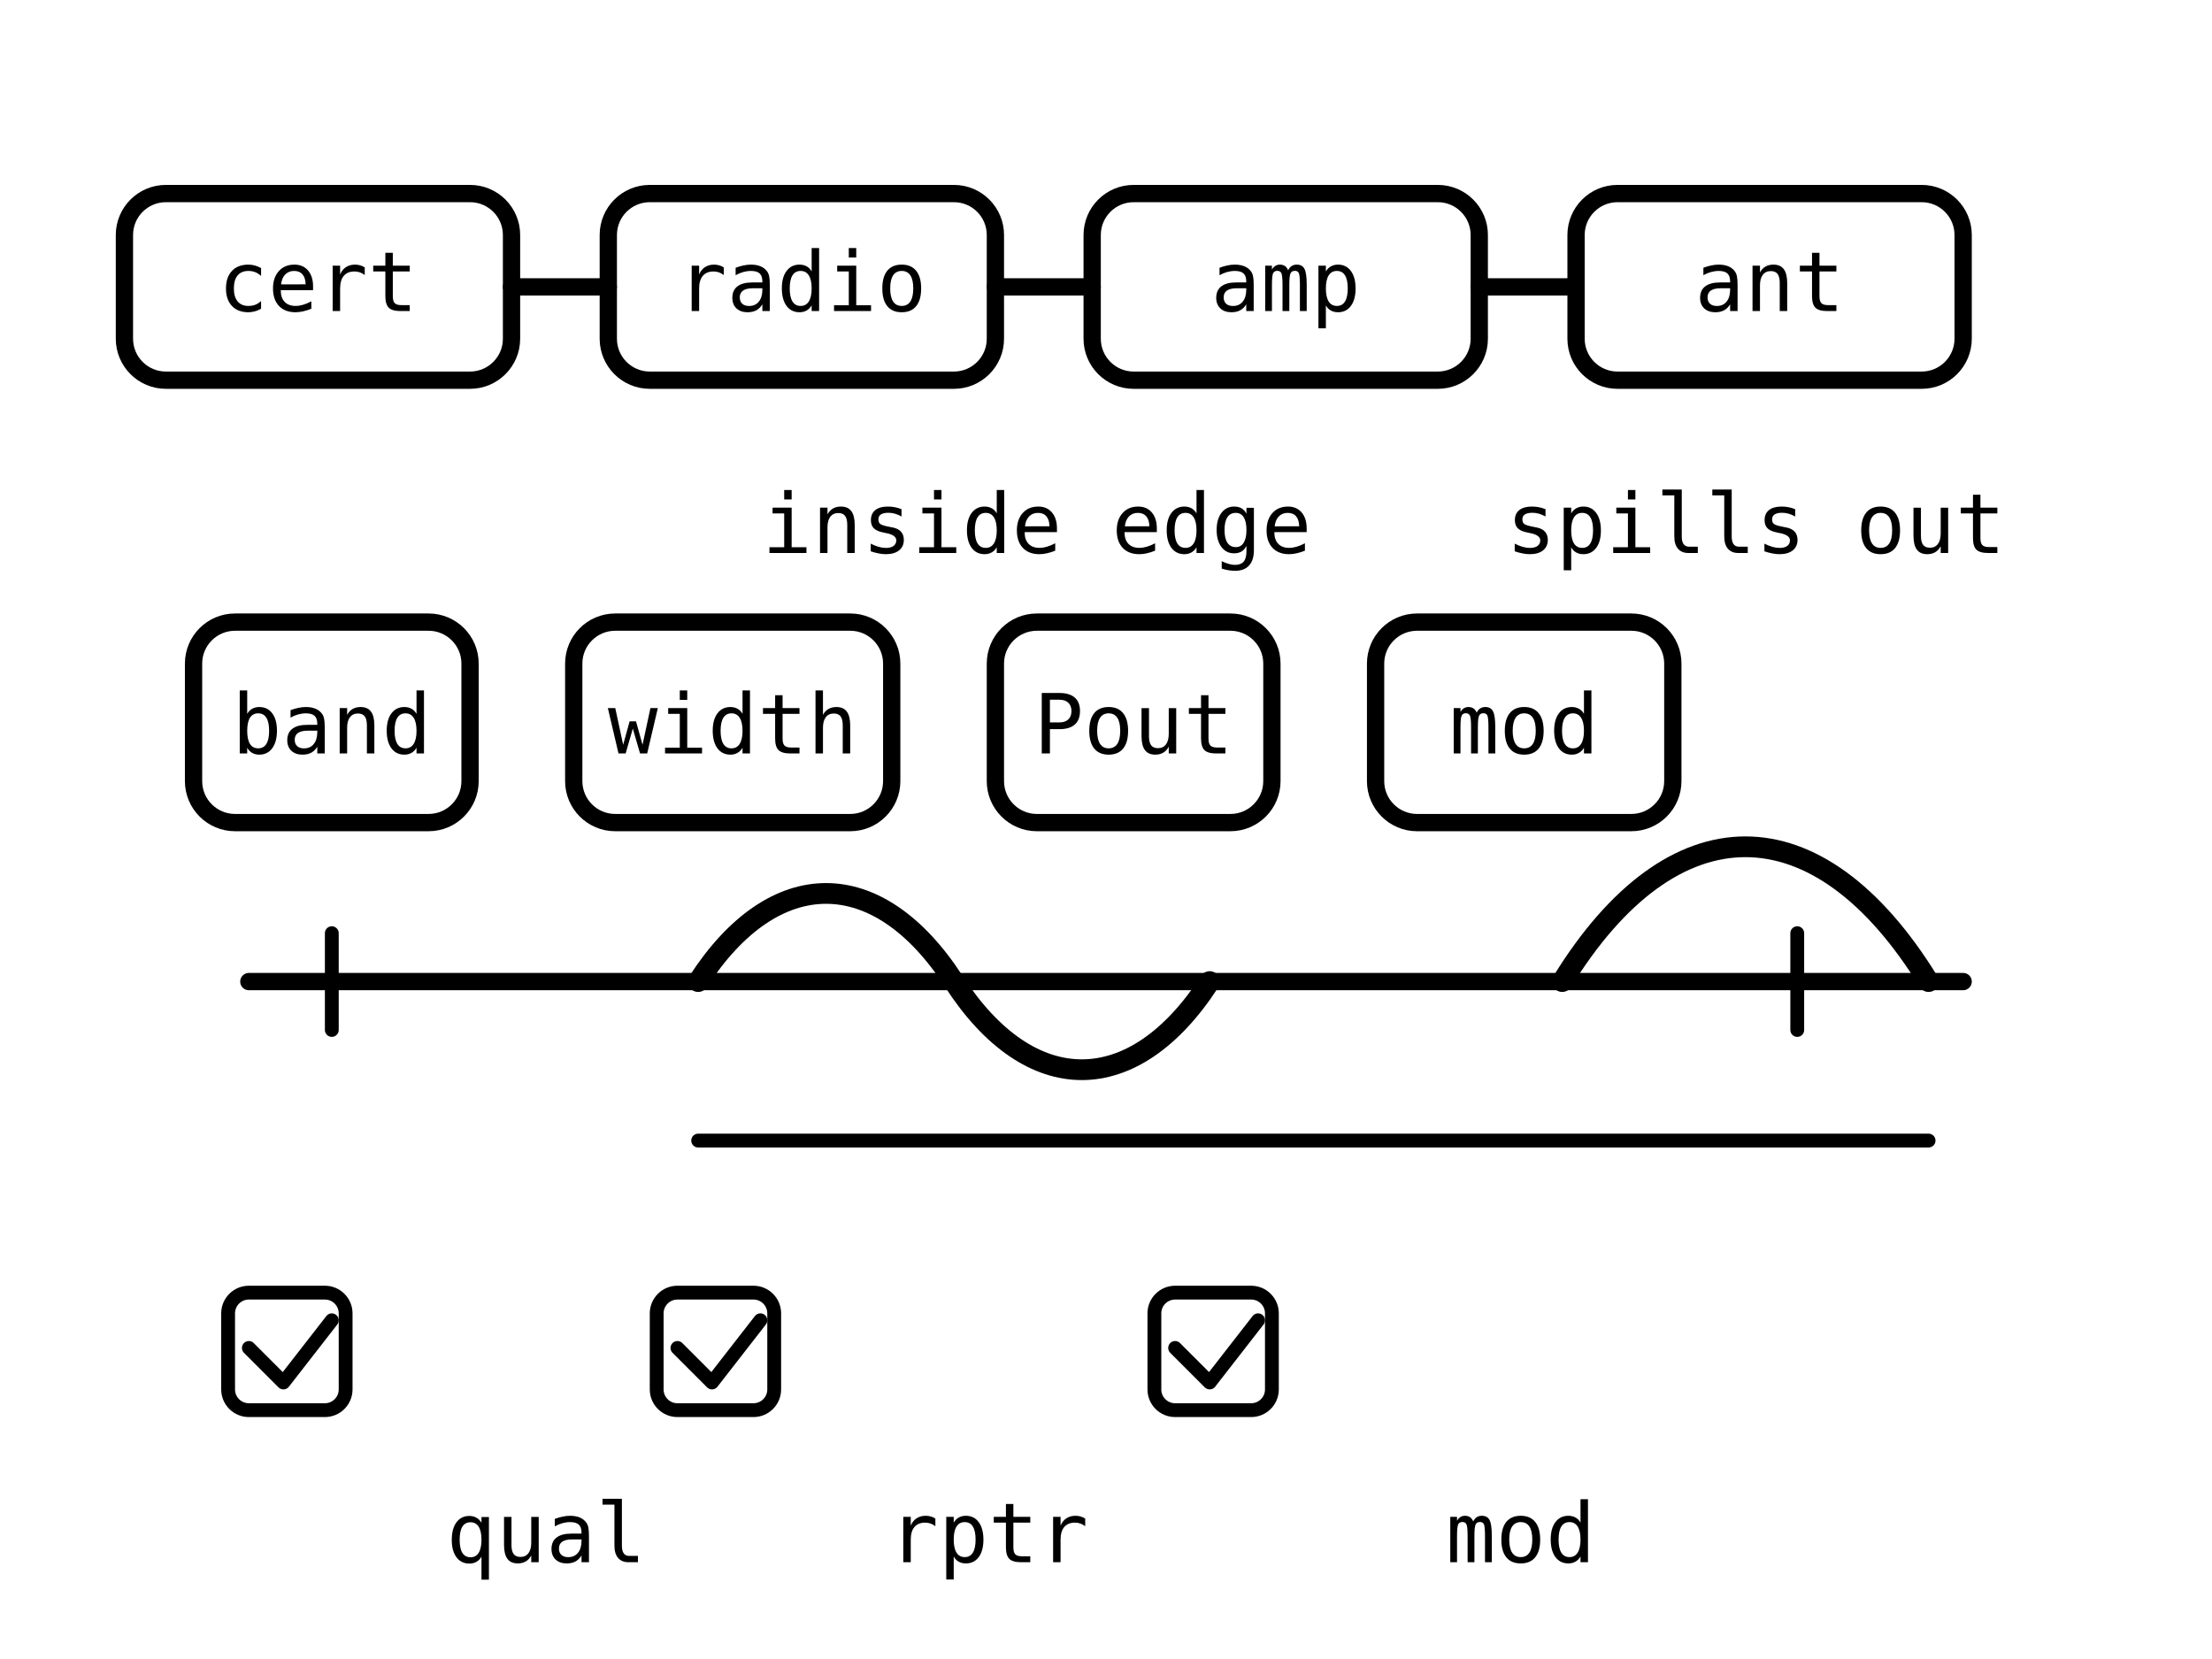
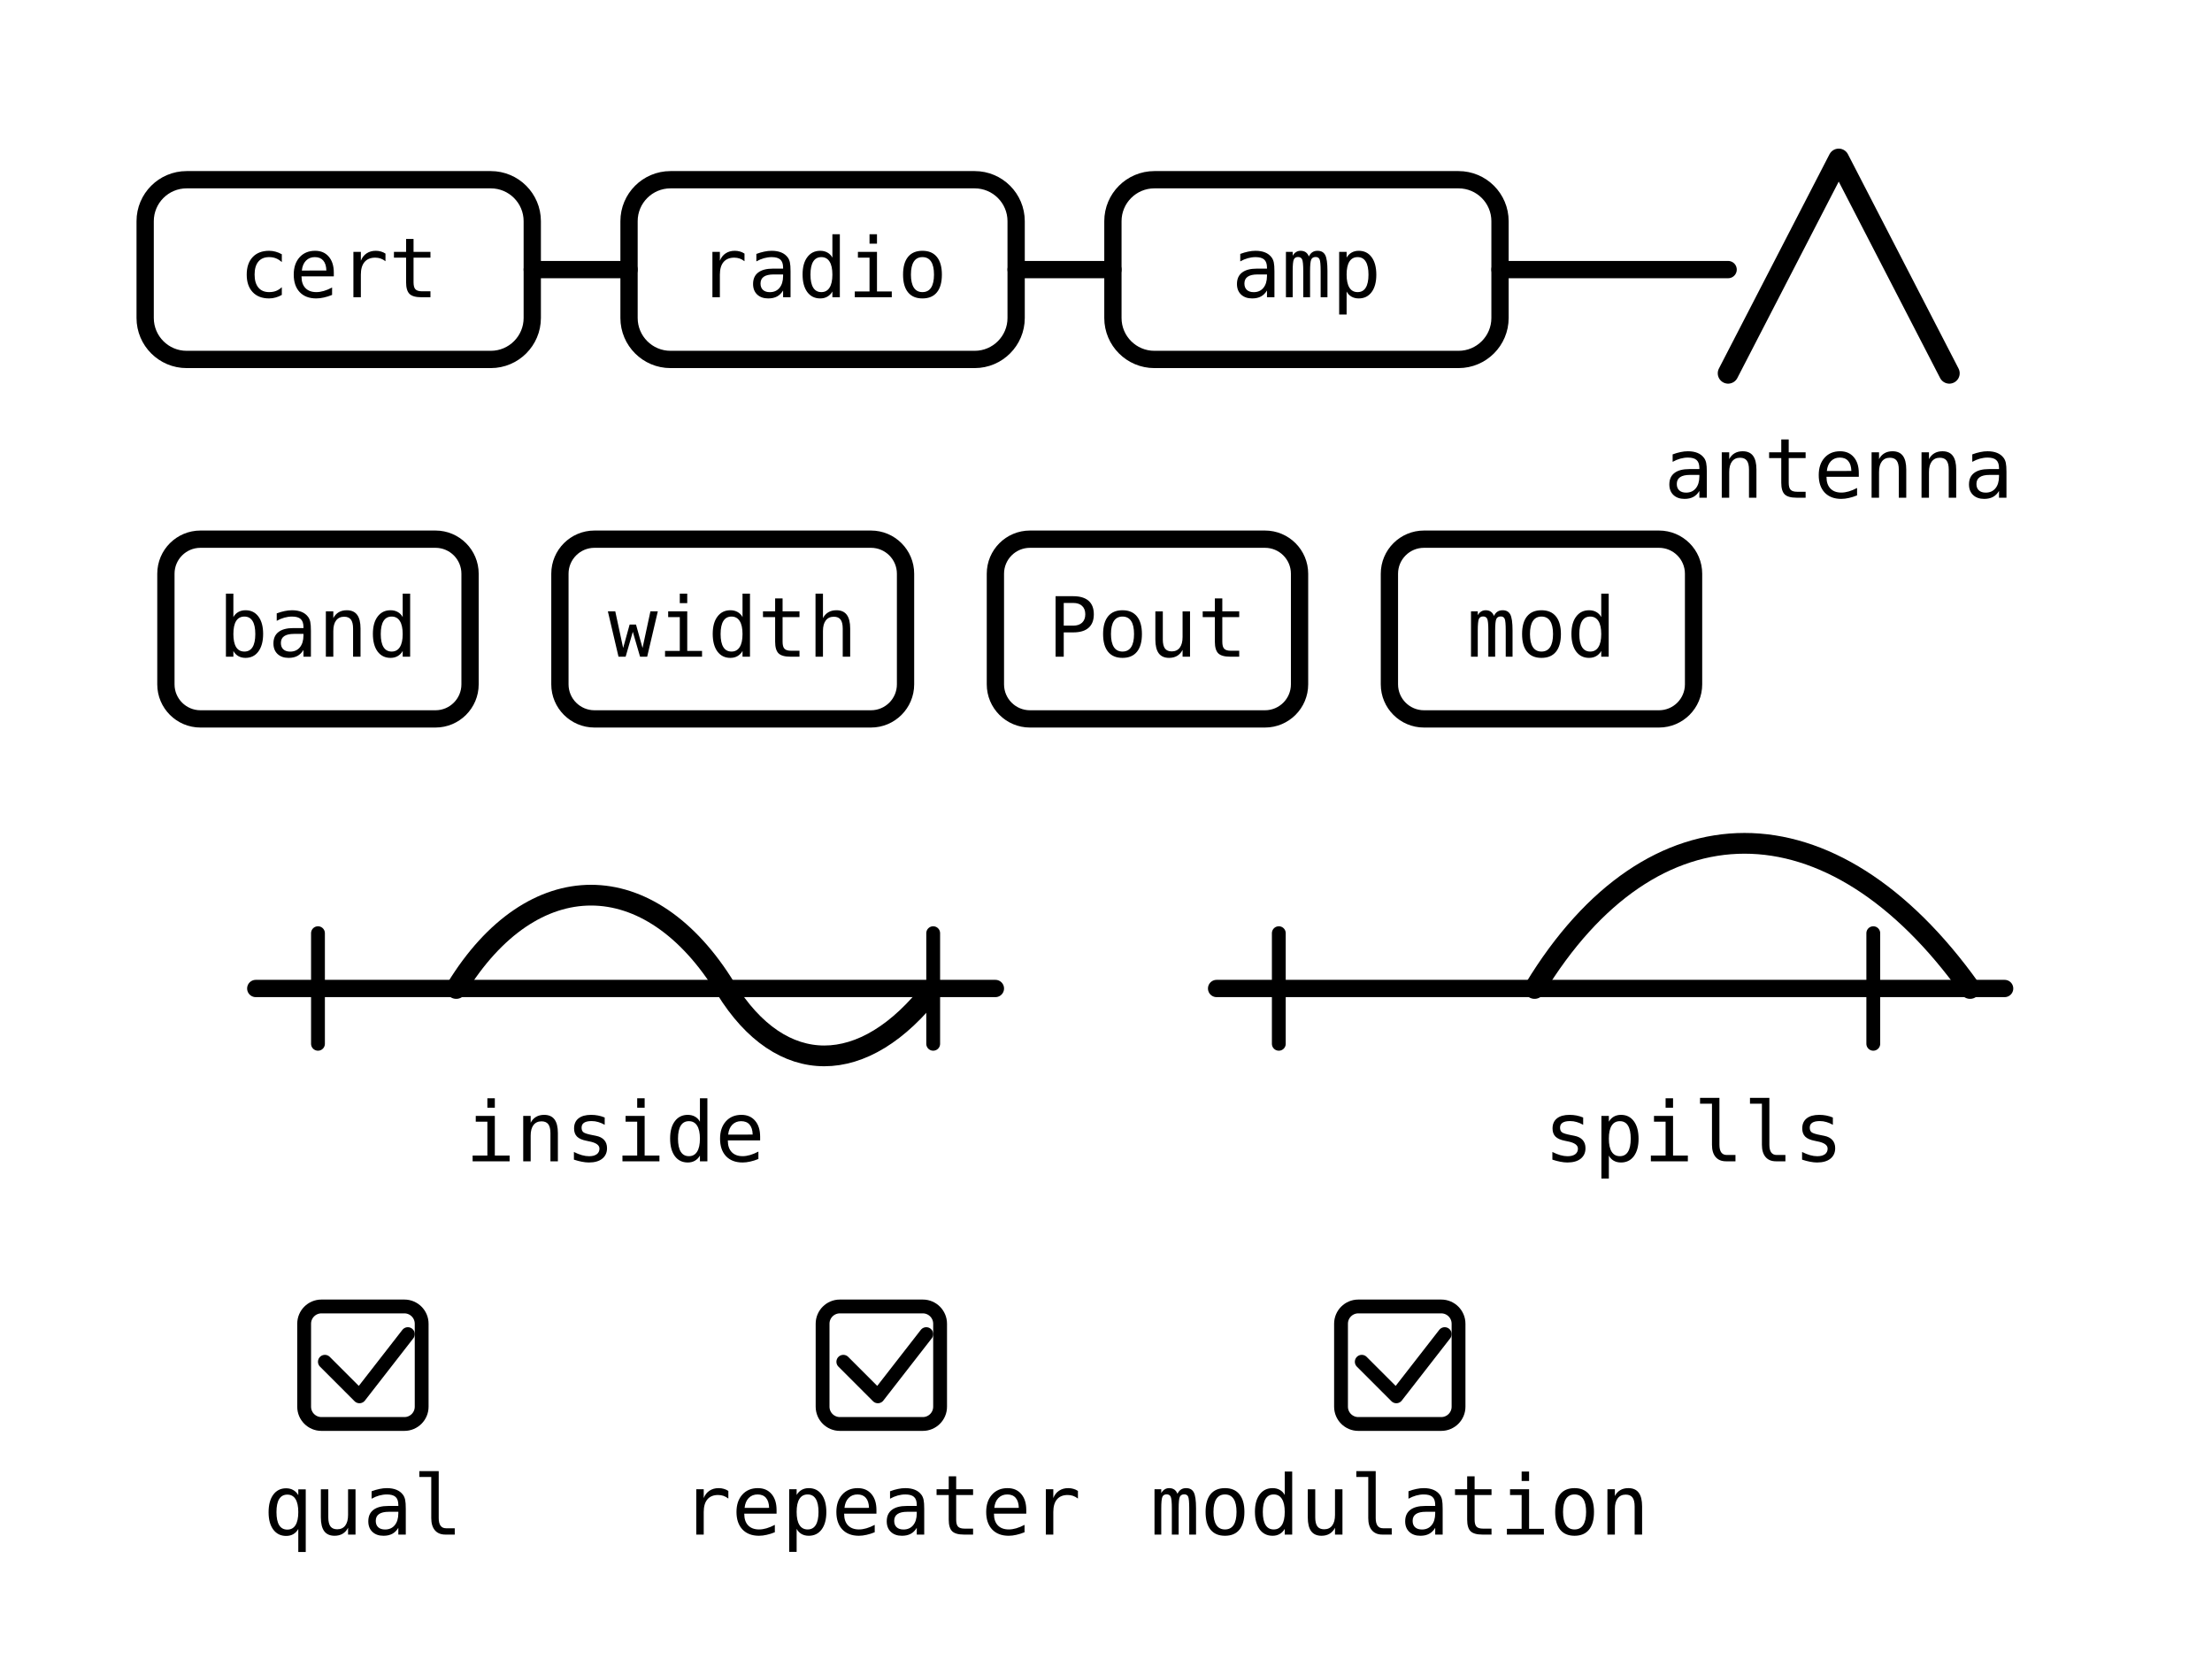
<svg xmlns="http://www.w3.org/2000/svg" id="privileges-station-checklist" viewBox="0 0 640 480" role="img">
  <g fill="none" stroke="currentColor" stroke-linecap="round" stroke-linejoin="round">
-     <rect x="36" y="56" width="112" height="54" rx="12" ry="12" stroke-width="5" />
-     <rect x="176" y="56" width="112" height="54" rx="12" ry="12" stroke-width="5" />
-     <rect x="316" y="56" width="112" height="54" rx="12" ry="12" stroke-width="5" />
-     <rect x="456" y="56" width="112" height="54" rx="12" ry="12" stroke-width="5" />
-     <line x1="148" y1="83" x2="176" y2="83" stroke-width="5" />
-     <line x1="288" y1="83" x2="316" y2="83" stroke-width="5" />
-     <line x1="428" y1="83" x2="456" y2="83" stroke-width="5" />
-     <rect x="56" y="180" width="80" height="58" rx="12" ry="12" stroke-width="5" />
-     <rect x="166" y="180" width="92" height="58" rx="12" ry="12" stroke-width="5" />
-     <rect x="288" y="180" width="80" height="58" rx="12" ry="12" stroke-width="5" />
-     <rect x="398" y="180" width="86" height="58" rx="12" ry="12" stroke-width="5" />
-     <path d="M72 284 L568 284" stroke-width="5" />
-     <line x1="96" y1="270" x2="96" y2="298" stroke-width="4" />
-     <line x1="520" y1="270" x2="520" y2="298" stroke-width="4" />
-     <path d="M202 284 C224 250 254 250 276 284 C298 318 328 318 350 284" stroke-width="6" />
-     <path d="M452 284 C484 232 526 232 558 284" stroke-width="6" />
-     <line x1="202" y1="330" x2="558" y2="330" stroke-width="4" />
-     <rect x="66" y="374" width="34" height="34" rx="6" ry="6" stroke-width="4" />
-     <path d="M72 390 L82 400 L96 382" stroke-width="4" />
-     <rect x="190" y="374" width="34" height="34" rx="6" ry="6" stroke-width="4" />
-     <path d="M196 390 L206 400 L220 382" stroke-width="4" />
-     <rect x="334" y="374" width="34" height="34" rx="6" ry="6" stroke-width="4" />
-     <path d="M340 390 L350 400 L364 382" stroke-width="4" />
+     <rect x="42" y="52" width="112" height="52" rx="12" ry="12" stroke-width="5" />
+     <rect x="182" y="52" width="112" height="52" rx="12" ry="12" stroke-width="5" />
+     <rect x="322" y="52" width="112" height="52" rx="12" ry="12" stroke-width="5" />
+     <path d="M500 108 L532 46 L564 108" stroke-width="6" />
+     <line x1="154" y1="78" x2="182" y2="78" stroke-width="5" />
+     <line x1="294" y1="78" x2="322" y2="78" stroke-width="5" />
+     <line x1="434" y1="78" x2="500" y2="78" stroke-width="5" />
+     <rect x="48" y="156" width="88" height="52" rx="10" ry="10" stroke-width="5" />
+     <rect x="162" y="156" width="100" height="52" rx="10" ry="10" stroke-width="5" />
+     <rect x="288" y="156" width="88" height="52" rx="10" ry="10" stroke-width="5" />
+     <rect x="402" y="156" width="88" height="52" rx="10" ry="10" stroke-width="5" />
+     <line x1="74" y1="286" x2="288" y2="286" stroke-width="5" />
+     <line x1="92" y1="270" x2="92" y2="302" stroke-width="4" />
+     <line x1="270" y1="270" x2="270" y2="302" stroke-width="4" />
+     <path d="M132 286 C154 250 188 250 210 286 C226 312 250 312 270 286" stroke-width="6" />
+     <line x1="352" y1="286" x2="580" y2="286" stroke-width="5" />
+     <line x1="370" y1="270" x2="370" y2="302" stroke-width="4" />
+     <line x1="542" y1="270" x2="542" y2="302" stroke-width="4" />
+     <path d="M444 286 C478 230 530 230 570 286" stroke-width="6" />
+     <rect x="88" y="378" width="34" height="34" rx="5" ry="5" stroke-width="4" />
+     <path d="M94 394 L104 404 L118 386" stroke-width="4" />
+     <rect x="238" y="378" width="34" height="34" rx="5" ry="5" stroke-width="4" />
+     <path d="M244 394 L254 404 L268 386" stroke-width="4" />
+     <rect x="388" y="378" width="34" height="34" rx="5" ry="5" stroke-width="4" />
+     <path d="M394 394 L404 404 L418 386" stroke-width="4" />
  </g>
  <g fill="currentColor" font-family="ui-monospace, SFMono-Regular, Menlo, Consolas, monospace" text-anchor="middle">
-     <text x="92" y="90" font-size="24">cert</text>
-     <text x="232" y="90" font-size="24">radio</text>
-     <text x="372" y="90" font-size="24">amp</text>
-     <text x="512" y="90" font-size="24">ant</text>
-     <text x="96" y="218" font-size="24">band</text>
-     <text x="212" y="218" font-size="24">width</text>
-     <text x="328" y="218" font-size="24">Pout</text>
-     <text x="441" y="218" font-size="24">mod</text>
-     <text x="300" y="160" font-size="24">inside edge</text>
-     <text x="508" y="160" font-size="24">spills out</text>
-     <text x="158" y="452" font-size="24">qual</text>
-     <text x="286" y="452" font-size="24">rptr</text>
-     <text x="440" y="452" font-size="24">mod</text>
+     <text x="98" y="86" font-size="24">cert</text>
+     <text x="238" y="86" font-size="24">radio</text>
+     <text x="378" y="86" font-size="24">amp</text>
+     <text x="532" y="144" font-size="24">antenna</text>
+     <text x="92" y="190" font-size="24">band</text>
+     <text x="212" y="190" font-size="24">width</text>
+     <text x="332" y="190" font-size="24">Pout</text>
+     <text x="446" y="190" font-size="24">mod</text>
+     <text x="178" y="336" font-size="24">inside</text>
+     <text x="490" y="336" font-size="24">spills</text>
+     <text x="105" y="444" font-size="24">qual</text>
+     <text x="255" y="444" font-size="24">repeater</text>
+     <text x="405" y="444" font-size="24">modulation</text>
  </g>
</svg>
